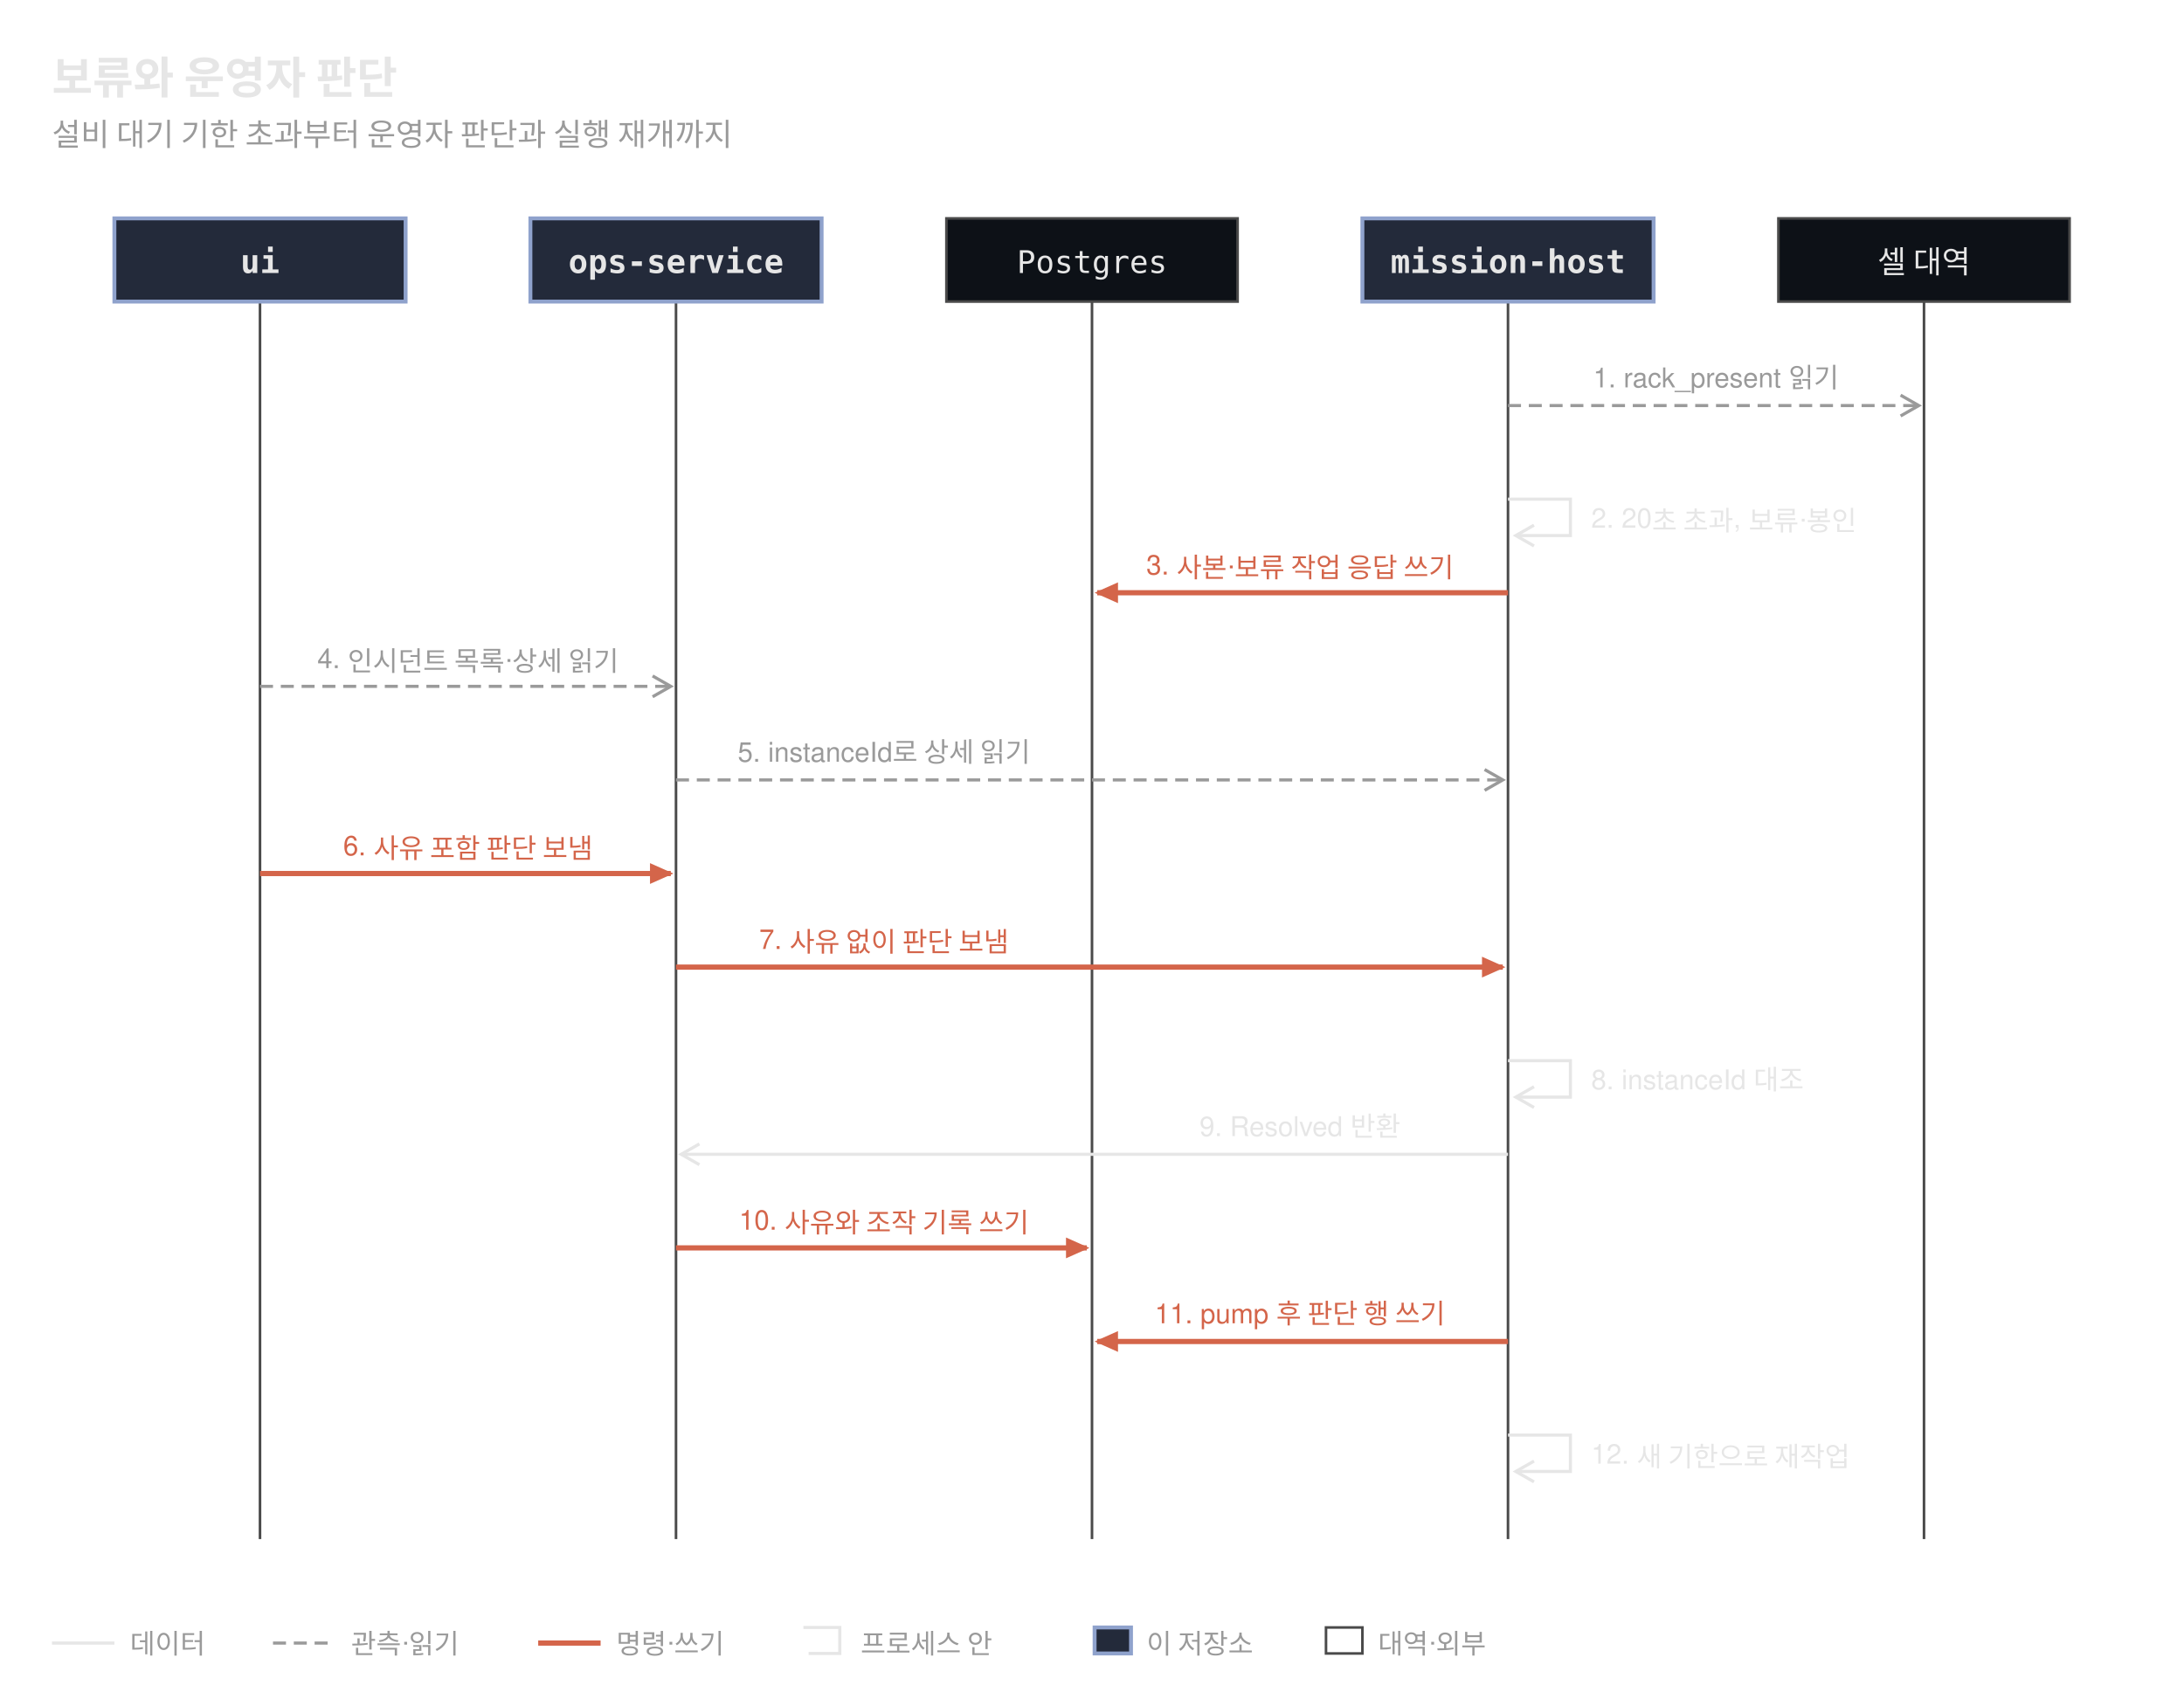
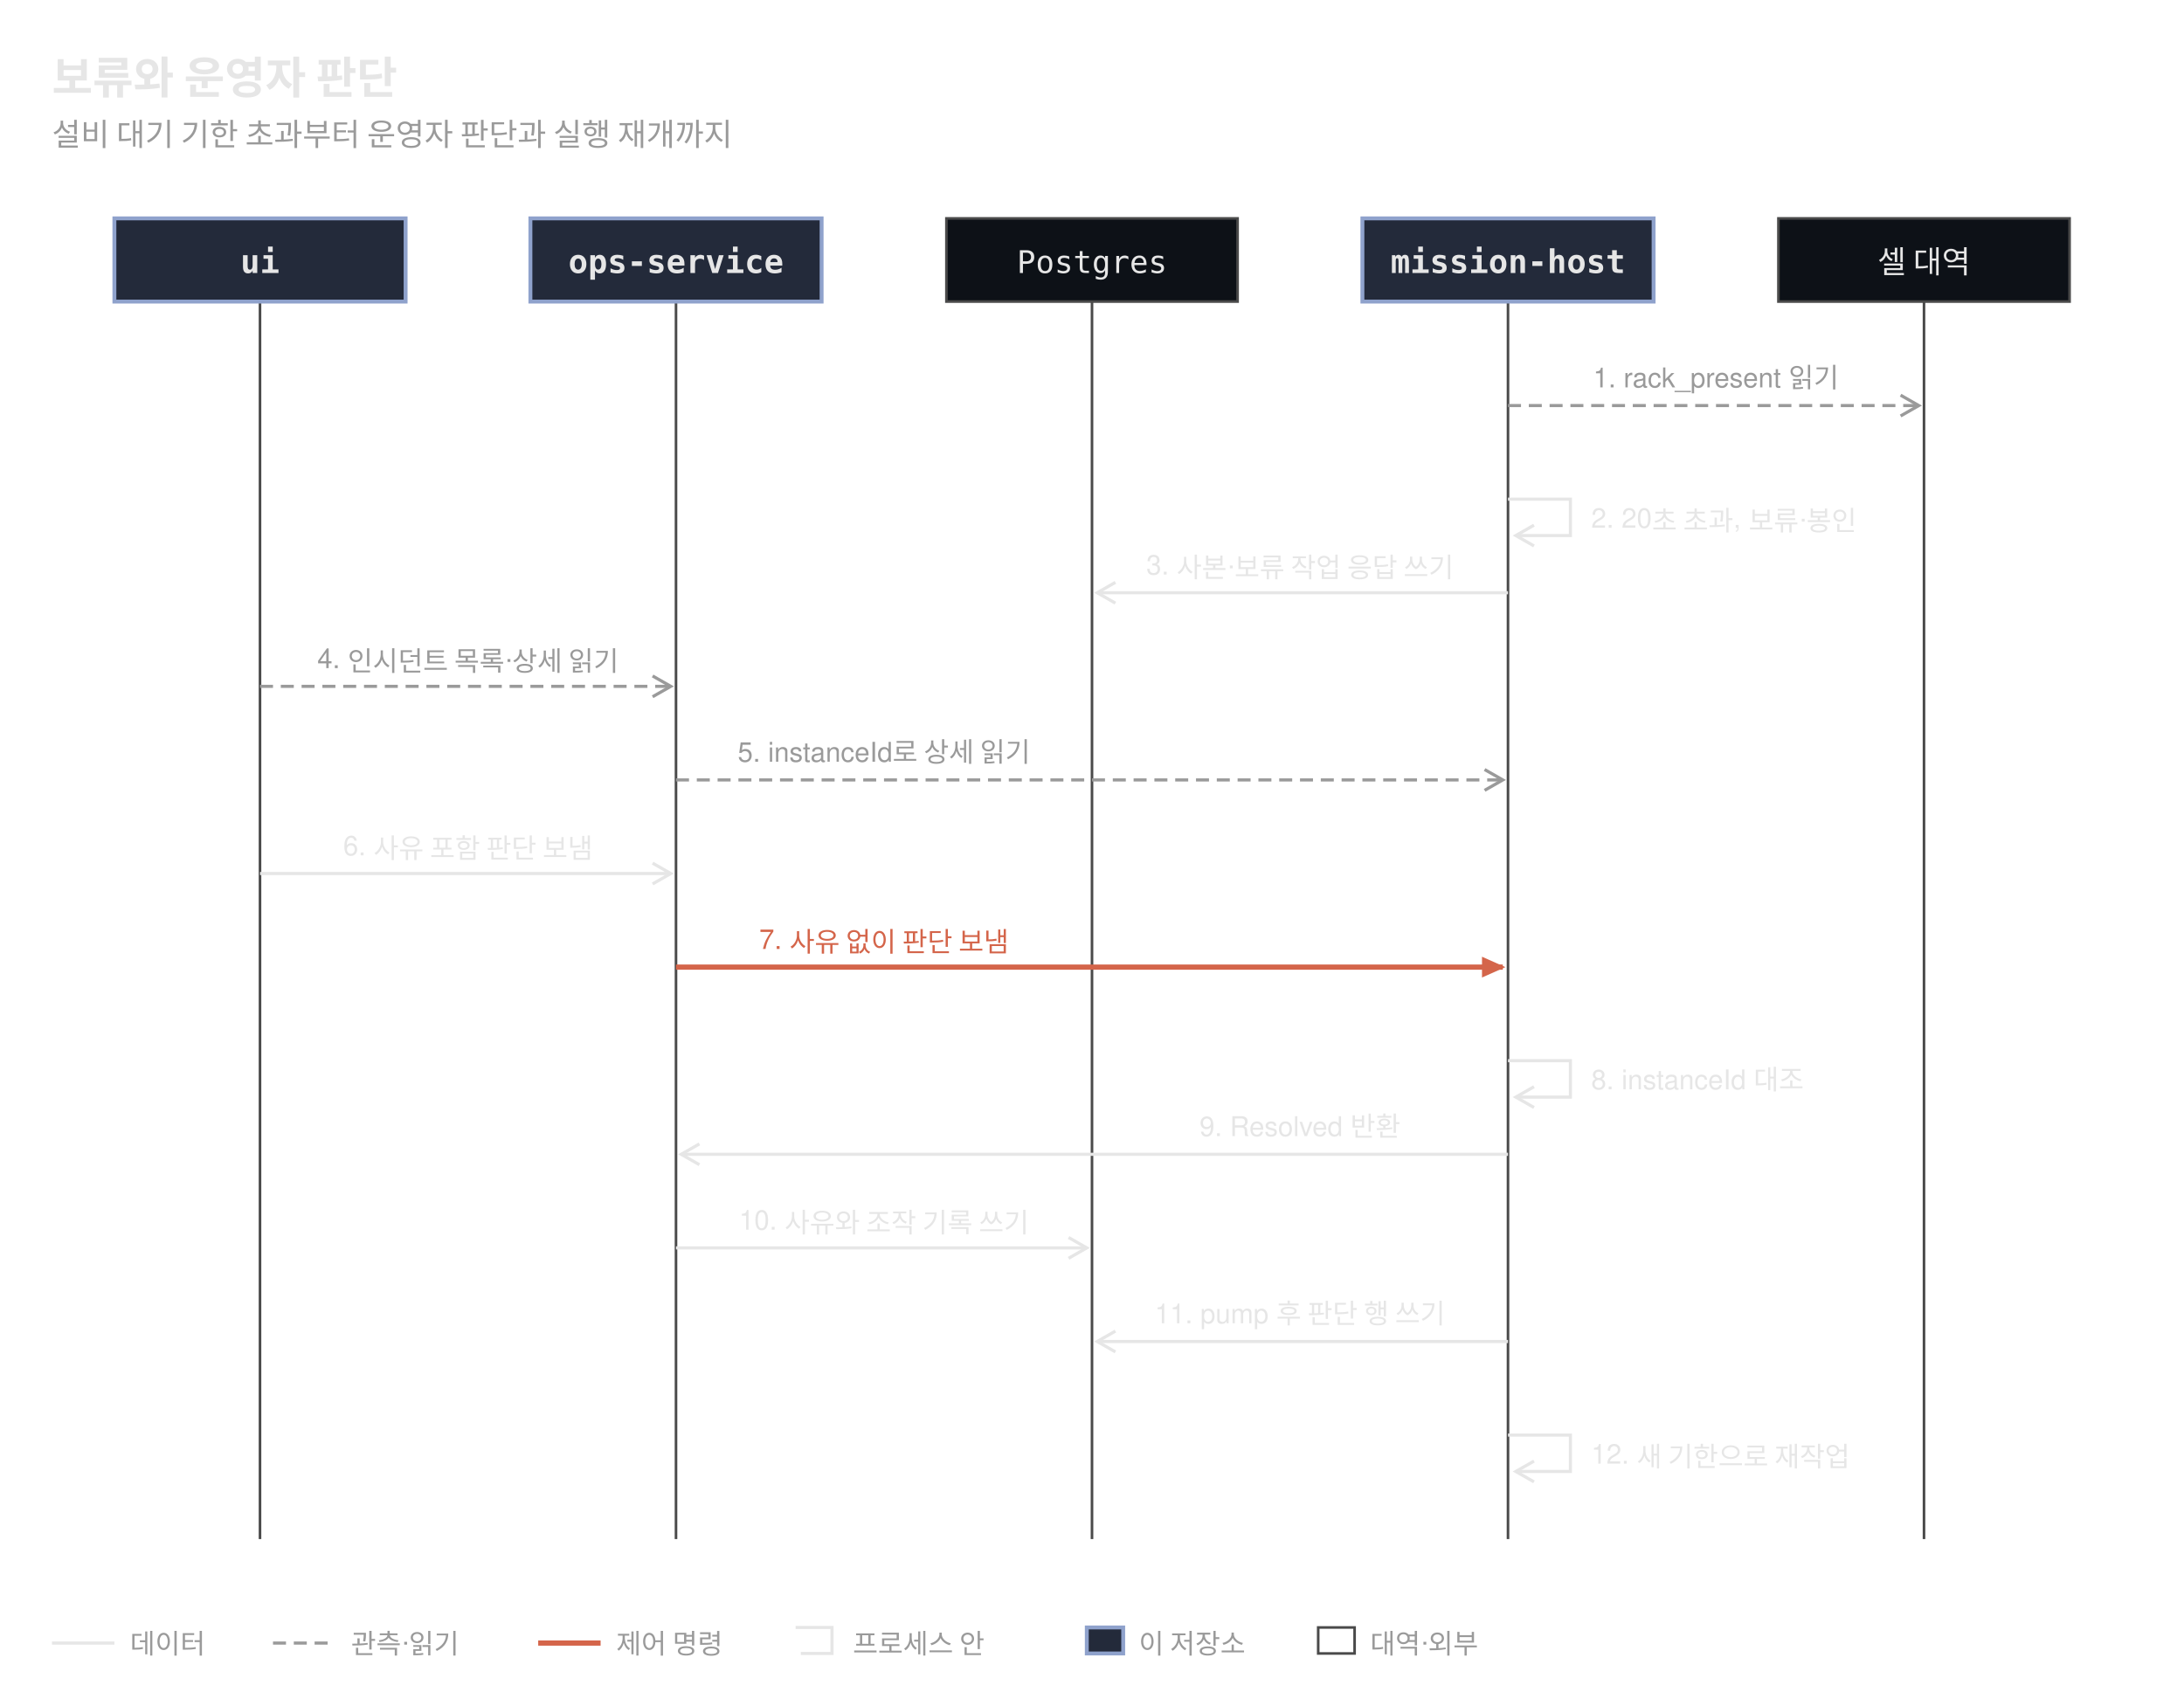
<svg xmlns="http://www.w3.org/2000/svg" width="840" height="656" viewBox="0 0 840 656">
  <defs>
    <marker id="data" markerUnits="userSpaceOnUse" markerWidth="10" markerHeight="10" refX="8" refY="5" orient="auto">
      <path d="M1,1 L8,5 L1,9" fill="none" stroke="#e6e6e6" stroke-width="1.2" />
    </marker>
    <marker id="obs" markerUnits="userSpaceOnUse" markerWidth="10" markerHeight="10" refX="8" refY="5" orient="auto">
      <path d="M1,1 L8,5 L1,9" fill="none" stroke="#9a9a9a" stroke-width="1.2" />
    </marker>
    <marker id="cmd" markerUnits="userSpaceOnUse" markerWidth="10" markerHeight="10" refX="8" refY="5" orient="auto">
      <path d="M0,1 L9,5 L0,9 Z" fill="#d4654a" />
    </marker>
  </defs>
  <g font-family="'Helvetica Neue', Helvetica, Arial, 'Apple SD Gothic Neo', 'Malgun Gothic', 'Noto Sans KR', 'Noto Sans CJK KR', sans-serif" fill="#e6e6e6">
    <text x="20" y="36" font-size="17" font-weight="700">보류와 운영자 판단</text>
    <text x="20" y="56" font-size="12" fill="#9a9a9a">설비 대기 기한 초과부터 운영자 판단과 실행 재개까지</text>
    <g stroke="#4a4a4a" stroke-width="1">
      <path d="M100,116 V592" fill="none" />
      <path d="M260,116 V592" fill="none" />
      <path d="M420,116 V592" fill="none" />
      <path d="M580,116 V592" fill="none" />
      <path d="M740,116 V592" fill="none" />
    </g>
    <rect x="44" y="84" width="112" height="32" fill="#232a3a" stroke="#8fa2cc" stroke-width="1.5" />
    <text x="100" y="105" font-size="12.5" font-weight="700" text-anchor="middle" font-family="Menlo, Consolas, 'DejaVu Sans Mono', monospace">ui</text>
    <rect x="204" y="84" width="112" height="32" fill="#232a3a" stroke="#8fa2cc" stroke-width="1.5" />
    <text x="260" y="105" font-size="12.5" font-weight="700" text-anchor="middle" font-family="Menlo, Consolas, 'DejaVu Sans Mono', monospace">ops-service</text>
    <rect x="364" y="84" width="112" height="32" fill="#0d1117" stroke="#4a4a4a" stroke-width="1" />
    <text x="420" y="105" font-size="12" text-anchor="middle" font-family="Menlo, Consolas, 'DejaVu Sans Mono', monospace">Postgres</text>
    <rect x="524" y="84" width="112" height="32" fill="#232a3a" stroke="#8fa2cc" stroke-width="1.5" />
    <text x="580" y="105" font-size="12.5" font-weight="700" text-anchor="middle" font-family="Menlo, Consolas, 'DejaVu Sans Mono', monospace">mission-host</text>
    <rect x="684" y="84" width="112" height="32" fill="#0d1117" stroke="#4a4a4a" stroke-width="1" />
    <text x="740" y="105" font-size="12" text-anchor="middle" font-family="'Helvetica Neue', Helvetica, Arial, 'Apple SD Gothic Neo', 'Malgun Gothic', 'Noto Sans KR', 'Noto Sans CJK KR', sans-serif">셀 대역</text>
    <path d="M580,156 H738" fill="none" stroke="#9a9a9a" stroke-width="1.2" stroke-dasharray="5 3" marker-end="url(#obs)" />
    <text x="660" y="149" font-size="10.5" fill="#9a9a9a" text-anchor="middle">1. rack_present 읽기</text>
    <path d="M580,192 H604 V206 H583" fill="none" stroke="#e6e6e6" stroke-width="1.2" marker-end="url(#data)" />
    <text x="612" y="203" font-size="10.5" fill="#e6e6e6">2. 20초 초과, 보류·봉인</text>
-     <path d="M580,228 H422" fill="none" stroke="#d4654a" stroke-width="2" marker-end="url(#cmd)" />
-     <text x="500" y="221" font-size="10.5" fill="#d4654a" text-anchor="middle">3. 사본·보류 작업 응답 쓰기</text>
+     <path d="M580,228 H422" fill="none" stroke="#e6e6e6" stroke-width="1.2" marker-end="url(#data)" />
+     <text x="500" y="221" font-size="10.5" fill="#e6e6e6" text-anchor="middle">3. 사본·보류 작업 응답 쓰기</text>
    <path d="M100,264 H258" fill="none" stroke="#9a9a9a" stroke-width="1.2" stroke-dasharray="5 3" marker-end="url(#obs)" />
    <text x="180" y="257" font-size="10.5" fill="#9a9a9a" text-anchor="middle">4. 인시던트 목록·상세 읽기</text>
    <path d="M260,300 H578" fill="none" stroke="#9a9a9a" stroke-width="1.2" stroke-dasharray="5 3" marker-end="url(#obs)" />
    <text x="340" y="293" font-size="10.5" fill="#9a9a9a" text-anchor="middle">5. instanceId로 상세 읽기</text>
-     <path d="M100,336 H258" fill="none" stroke="#d4654a" stroke-width="2" marker-end="url(#cmd)" />
-     <text x="180" y="329" font-size="10.5" fill="#d4654a" text-anchor="middle">6. 사유 포함 판단 보냄</text>
+     <path d="M100,336 H258" fill="none" stroke="#e6e6e6" stroke-width="1.2" marker-end="url(#data)" />
+     <text x="180" y="329" font-size="10.5" fill="#e6e6e6" text-anchor="middle">6. 사유 포함 판단 보냄</text>
    <path d="M260,372 H578" fill="none" stroke="#d4654a" stroke-width="2" marker-end="url(#cmd)" />
    <text x="340" y="365" font-size="10.5" fill="#d4654a" text-anchor="middle">7. 사유 없이 판단 보냄</text>
    <path d="M580,408 H604 V422 H583" fill="none" stroke="#e6e6e6" stroke-width="1.2" marker-end="url(#data)" />
    <text x="612" y="419" font-size="10.5" fill="#e6e6e6">8. instanceId 대조</text>
    <path d="M580,444 H262" fill="none" stroke="#e6e6e6" stroke-width="1.2" marker-end="url(#data)" />
    <text x="500" y="437" font-size="10.5" fill="#e6e6e6" text-anchor="middle">9. Resolved 반환</text>
-     <path d="M260,480 H418" fill="none" stroke="#d4654a" stroke-width="2" marker-end="url(#cmd)" />
-     <text x="340" y="473" font-size="10.5" fill="#d4654a" text-anchor="middle">10. 사유와 조작 기록 쓰기</text>
-     <path d="M580,516 H422" fill="none" stroke="#d4654a" stroke-width="2" marker-end="url(#cmd)" />
-     <text x="500" y="509" font-size="10.5" fill="#d4654a" text-anchor="middle">11. pump 후 판단 행 쓰기</text>
+     <path d="M260,480 H418" fill="none" stroke="#e6e6e6" stroke-width="1.2" marker-end="url(#data)" />
+     <text x="340" y="473" font-size="10.5" fill="#e6e6e6" text-anchor="middle">10. 사유와 조작 기록 쓰기</text>
+     <path d="M580,516 H422" fill="none" stroke="#e6e6e6" stroke-width="1.2" marker-end="url(#data)" />
+     <text x="500" y="509" font-size="10.5" fill="#e6e6e6" text-anchor="middle">11. pump 후 판단 행 쓰기</text>
    <path d="M580,552 H604 V566 H583" fill="none" stroke="#e6e6e6" stroke-width="1.2" marker-end="url(#data)" />
    <text x="612" y="563" font-size="10.5" fill="#e6e6e6">12. 새 기한으로 재작업</text>
    <g font-size="10.5" fill="#9a9a9a">
      <path d="M20,632 H44" fill="none" stroke="#e6e6e6" stroke-width="1.2" />
      <text x="50" y="636">데이터</text>
      <path d="M105,632 H129" fill="none" stroke="#9a9a9a" stroke-width="1.2" stroke-dasharray="5 3" />
      <text x="135" y="636">관측·읽기</text>
      <path d="M207,632 H231" fill="none" stroke="#d4654a" stroke-width="2" />
-       <text x="237" y="636">명령·쓰기</text>
-       <path d="M309,626 H323 V636 H311" fill="none" stroke="#e6e6e6" stroke-width="1.2" />
-       <text x="331" y="636">프로세스 안</text>
-       <rect x="421" y="626" width="14" height="10" fill="#232a3a" stroke="#8fa2cc" stroke-width="1.5" />
-       <text x="441" y="636">이 저장소</text>
-       <rect x="510" y="626" width="14" height="10" fill="none" stroke="#4a4a4a" />
-       <text x="530" y="636">대역·외부</text>
+       <text x="237" y="636">제어 명령</text>
+       <path d="M306,626 H320 V636 H308" fill="none" stroke="#e6e6e6" stroke-width="1.2" />
+       <text x="328" y="636">프로세스 안</text>
+       <rect x="418" y="626" width="14" height="10" fill="#232a3a" stroke="#8fa2cc" stroke-width="1.5" />
+       <text x="438" y="636">이 저장소</text>
+       <rect x="507" y="626" width="14" height="10" fill="none" stroke="#4a4a4a" />
+       <text x="527" y="636">대역·외부</text>
    </g>
  </g>
</svg>
